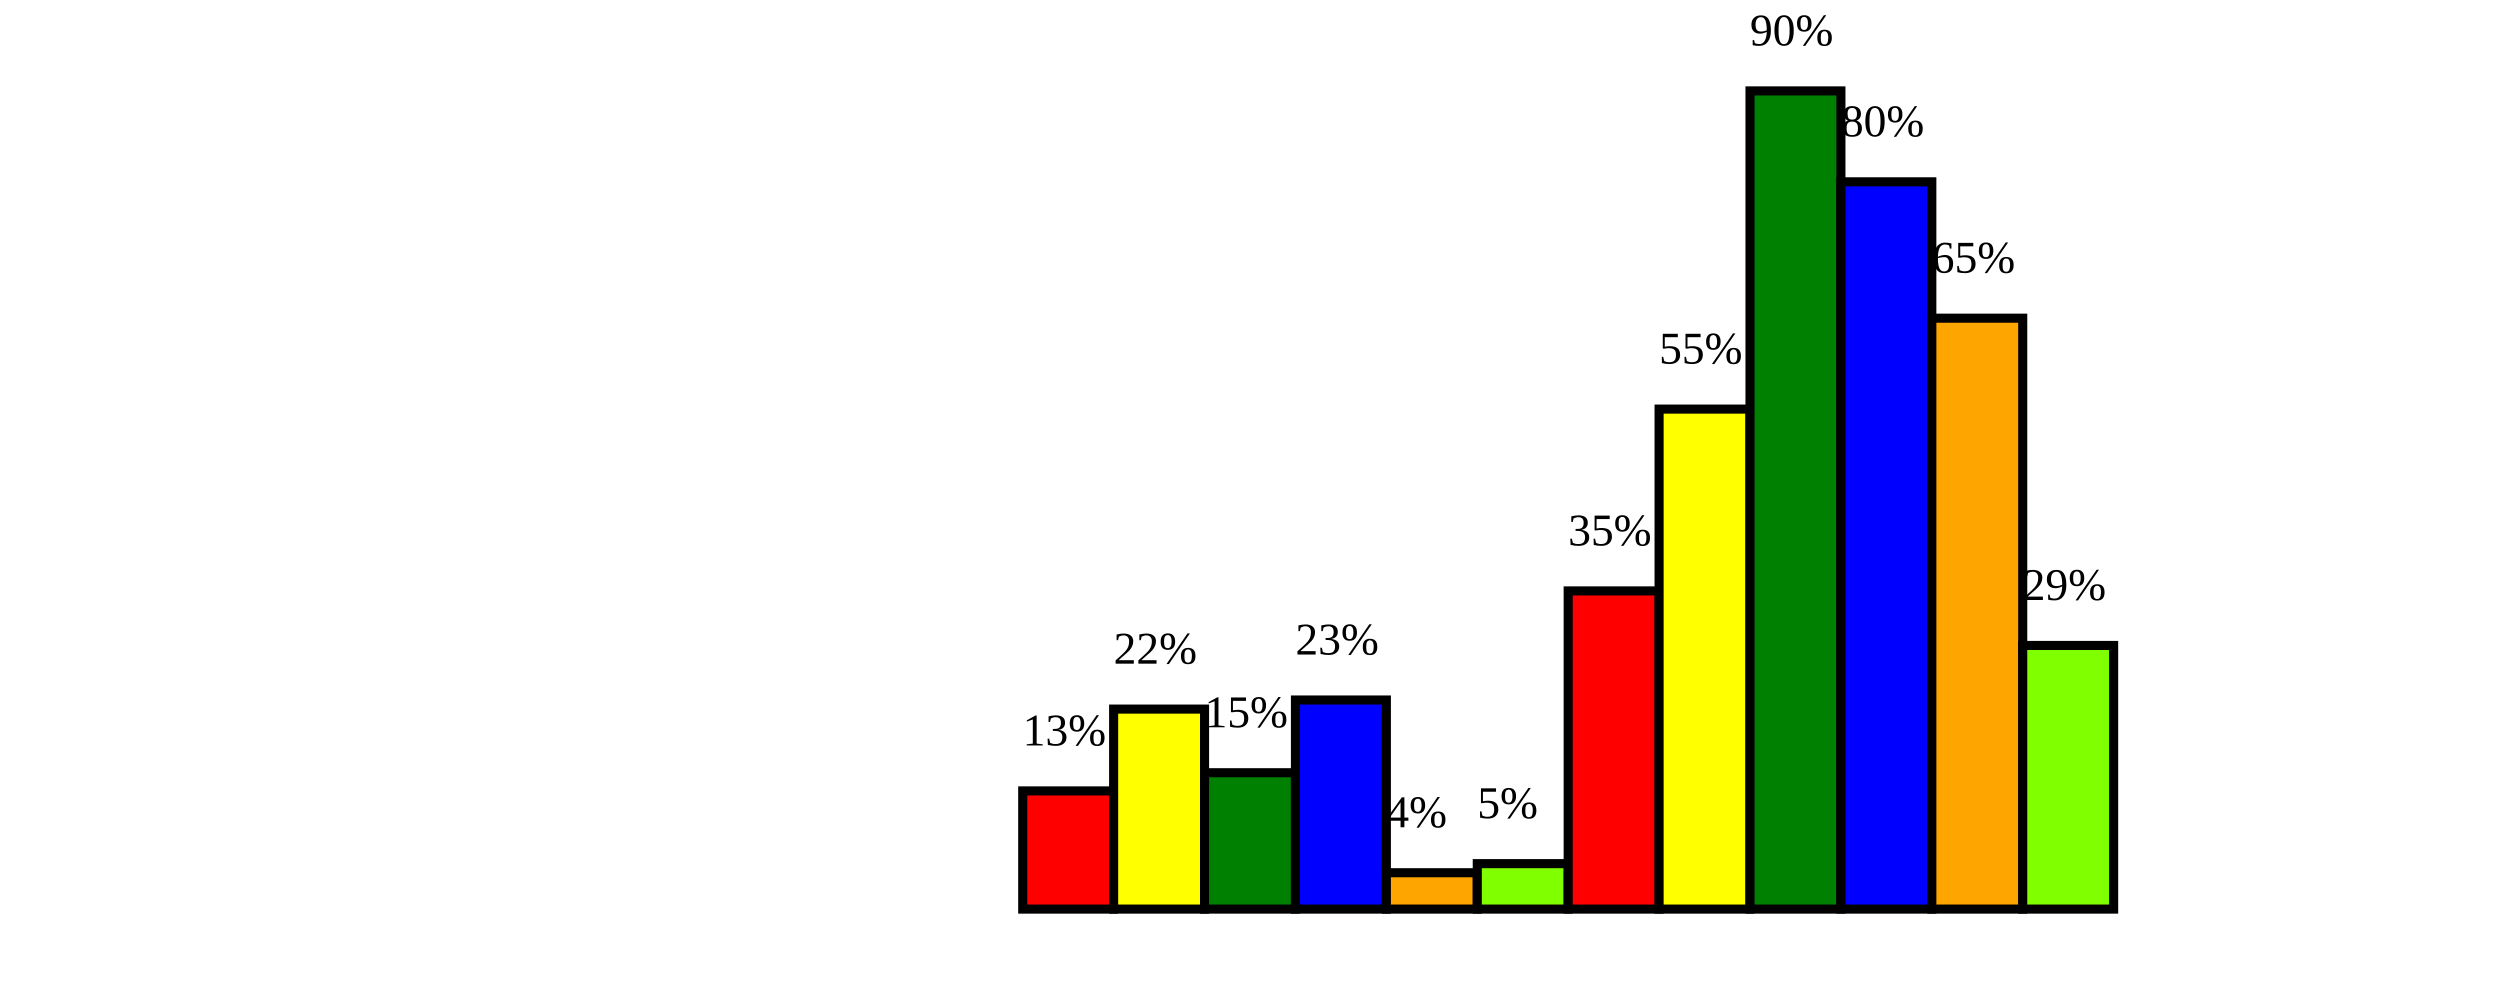
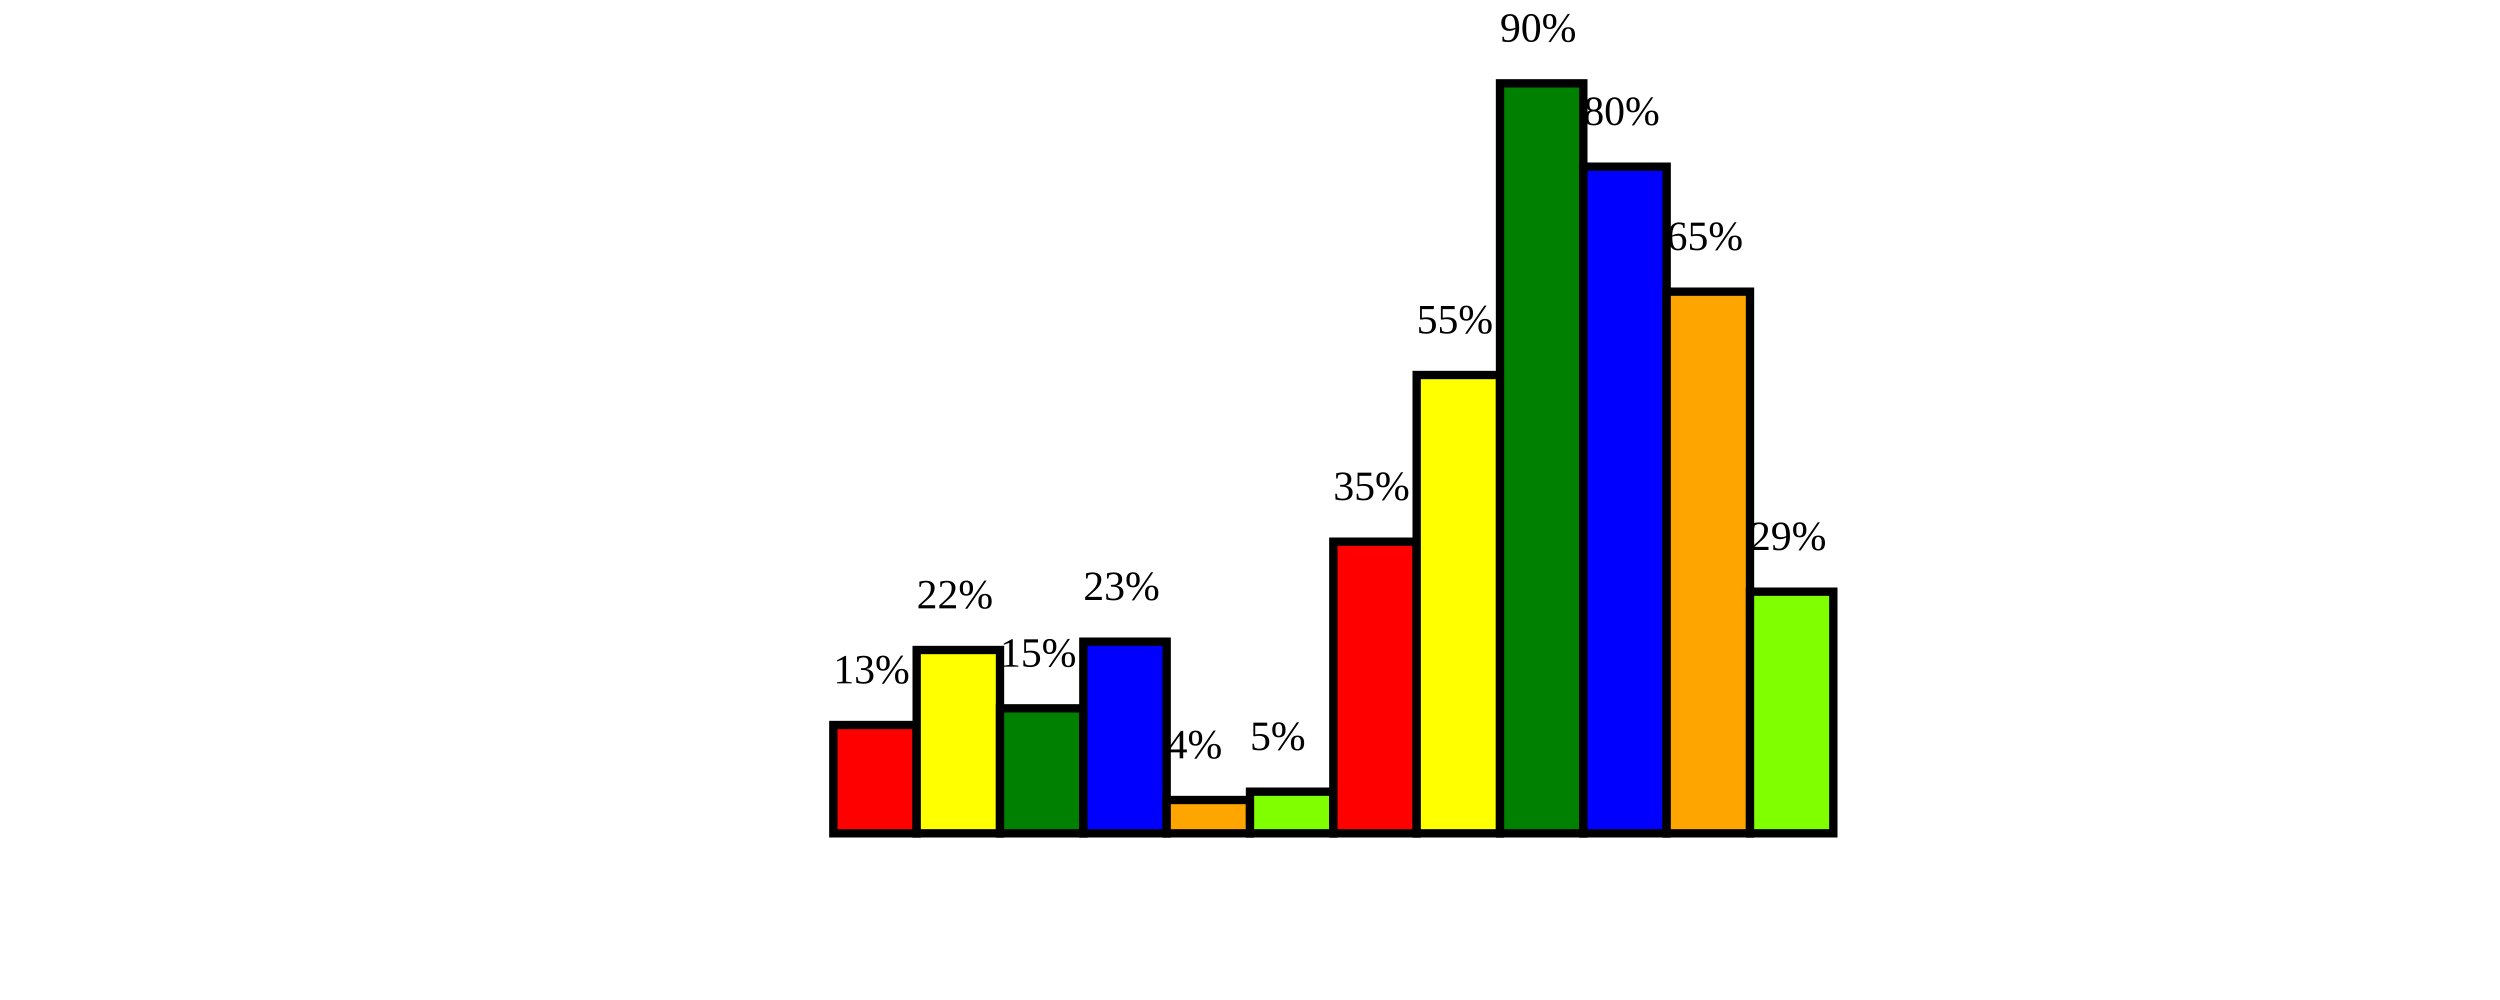
- <svg xmlns="http://www.w3.org/2000/svg" width="1000px" height="400px" viewBox="0 0 70 110" preserveAspectRatio="yes">
+ <svg xmlns="http://www.w3.org/2000/svg" width="1000px" height="400px" viewBox="0 0 120 120" preserveAspectRatio="yes">
  <g>
    <rect x="10" y="87" width="10" height="13" fill="red" stroke="black" />
    <text x="10" y="82" font-size="5">13%
					</text>
    <rect x="20" y="78" width="10" height="22" fill="yellow" stroke="black" />
    <text x="20" y="73" font-size="5">22%
					</text>
    <rect x="30" y="85" width="10" height="15" fill="green" stroke="black" />
    <text x="30" y="80" font-size="5">15%
					</text>
    <rect x="40" y="77" width="10" height="23" fill="blue" stroke="black" />
    <text x="40" y="72" font-size="5">23%
					</text>
    <rect x="50" y="96" width="10" height="4" fill="orange" stroke="black" />
    <text x="50" y="91" font-size="5">4%
					</text>
    <rect x="60" y="95" width="10" height="5" fill="chartreuse" stroke="black" />
    <text x="60" y="90" font-size="5">5%
					</text>
    <rect x="70" y="65" width="10" height="35" fill="red" stroke="black" />
    <text x="70" y="60" font-size="5">35%
					</text>
    <rect x="80" y="45" width="10" height="55" fill="yellow" stroke="black" />
    <text x="80" y="40" font-size="5">55%
					</text>
    <rect x="90" y="10" width="10" height="90" fill="green" stroke="black" />
    <text x="90" y="5" font-size="5">90%
					</text>
    <rect x="100" y="20" width="10" height="80" fill="blue" stroke="black" />
    <text x="100" y="15" font-size="5">80%
					</text>
    <rect x="110" y="35" width="10" height="65" fill="orange" stroke="black" />
    <text x="110" y="30" font-size="5">65%
					</text>
    <rect x="120" y="71" width="10" height="29" fill="chartreuse" stroke="black" />
    <text x="120" y="66" font-size="5">29%
					</text>
  </g>
</svg>
